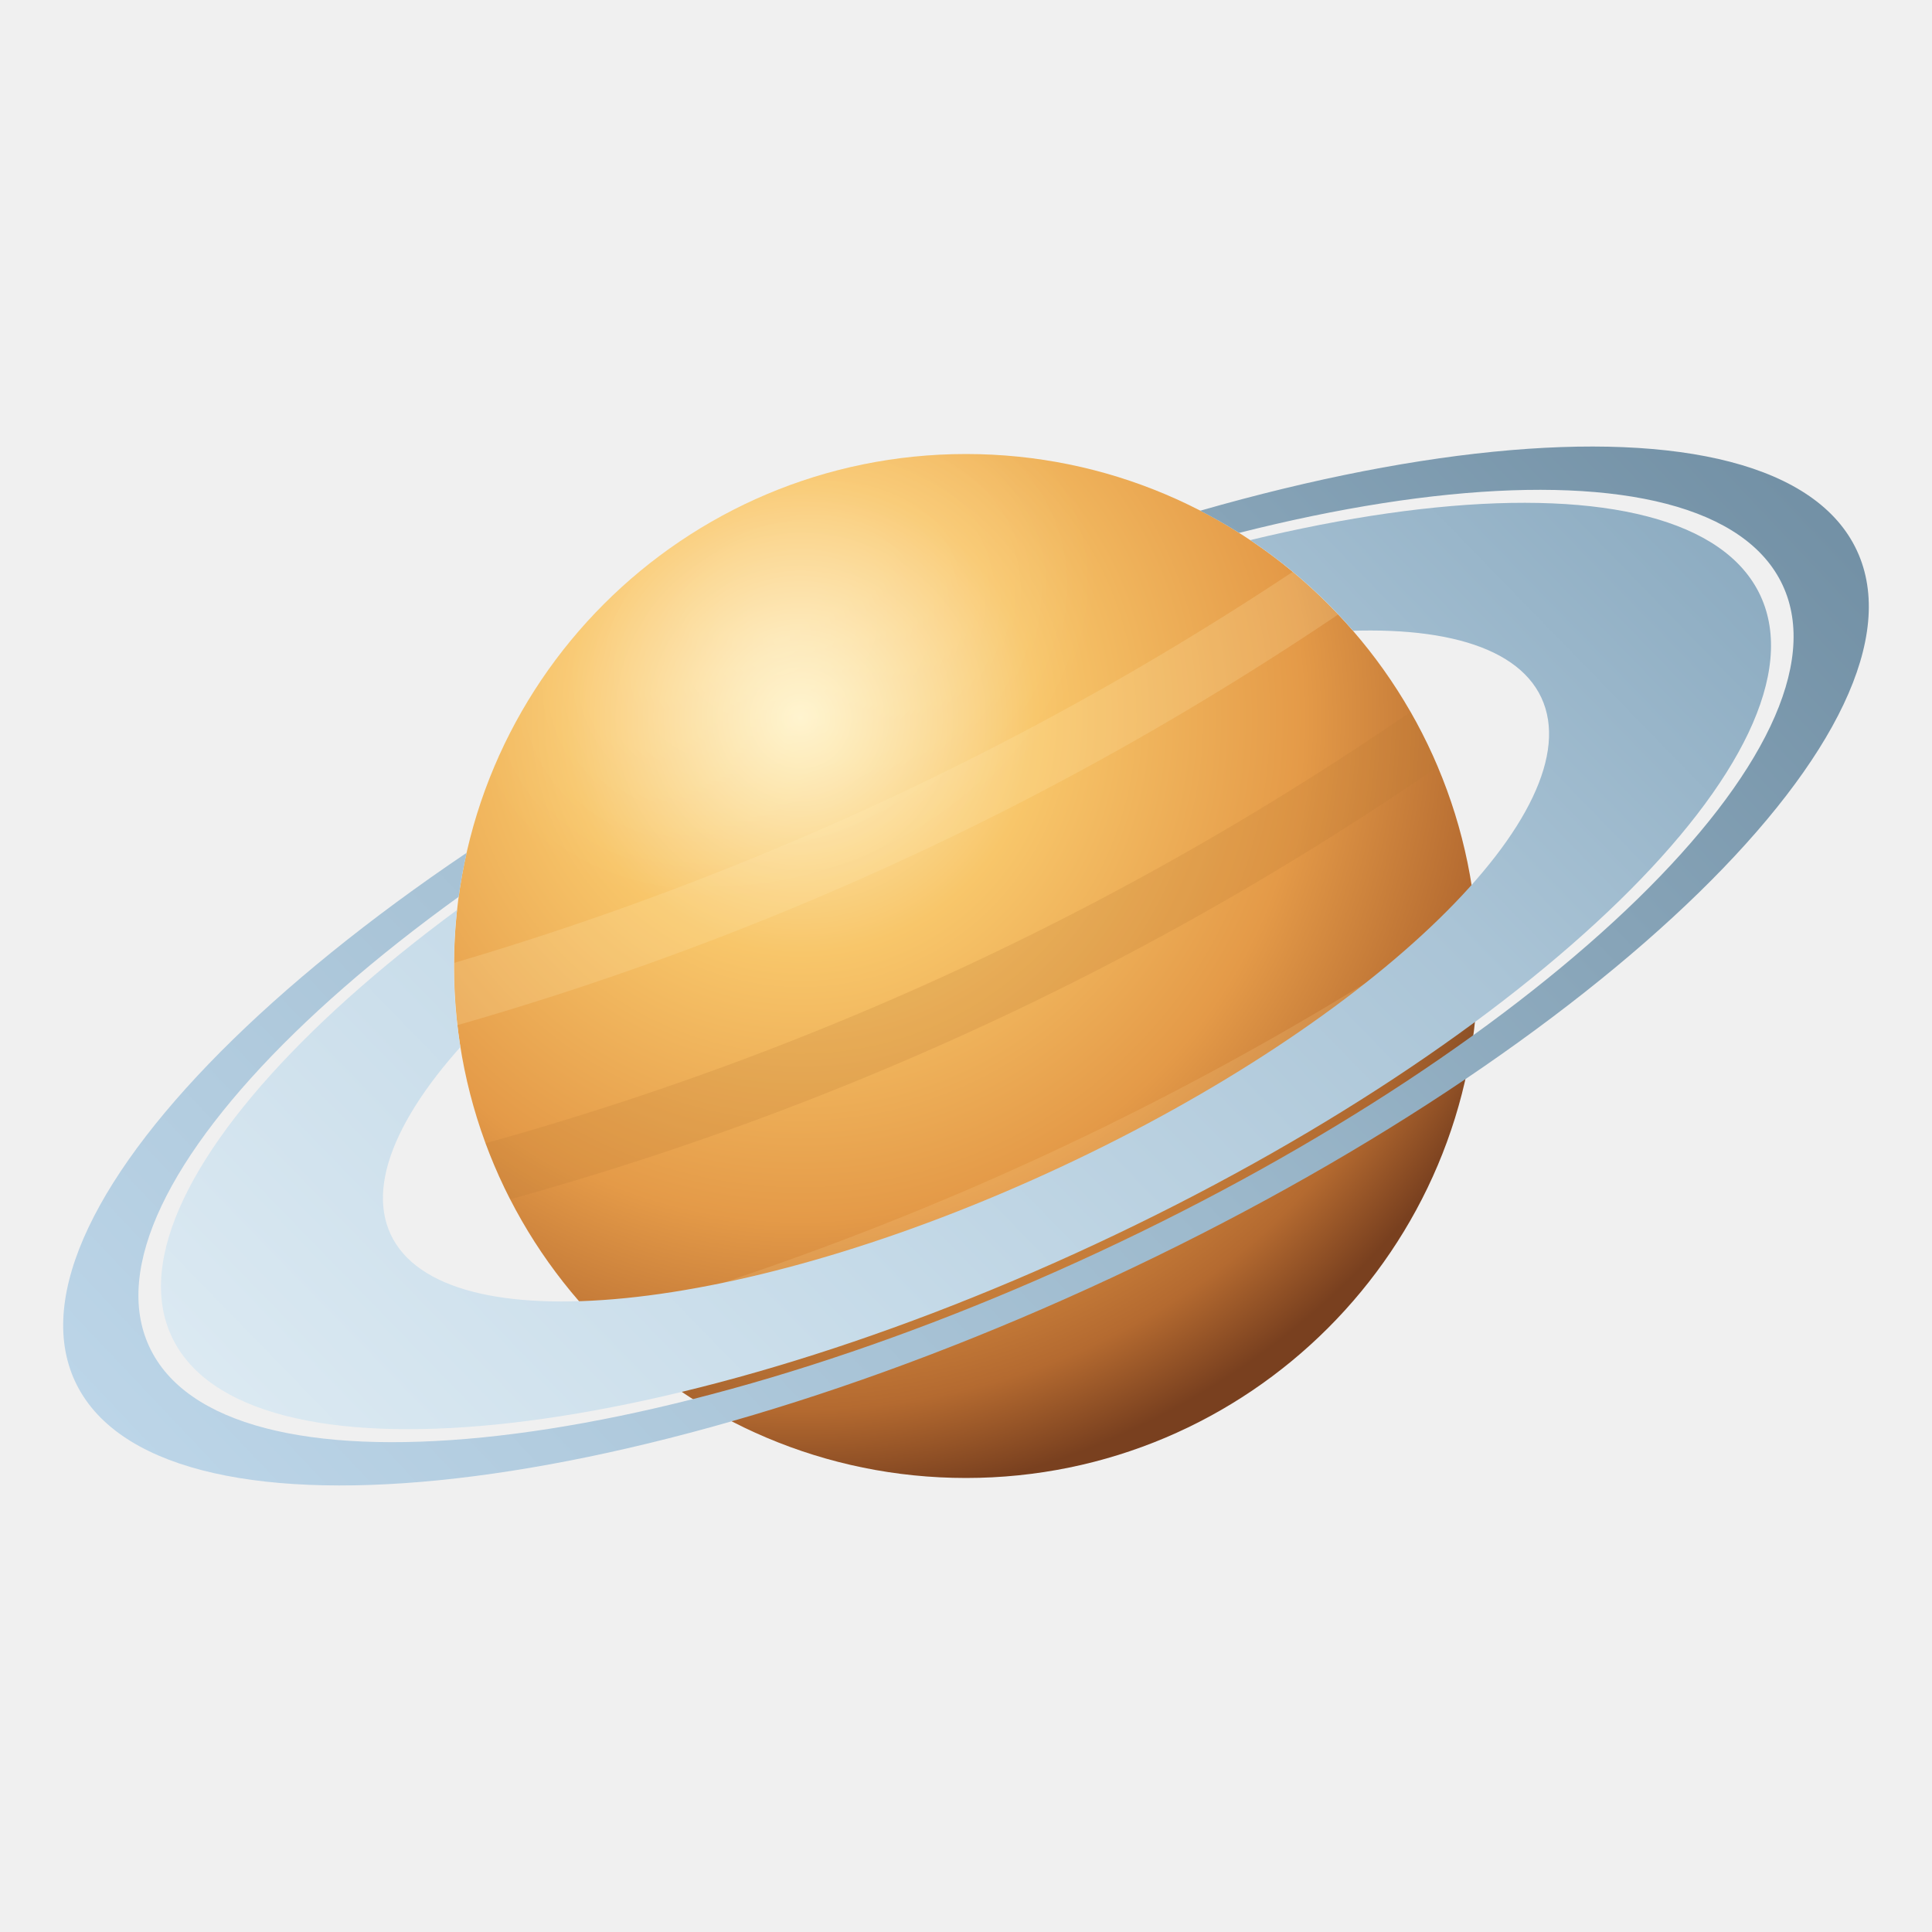
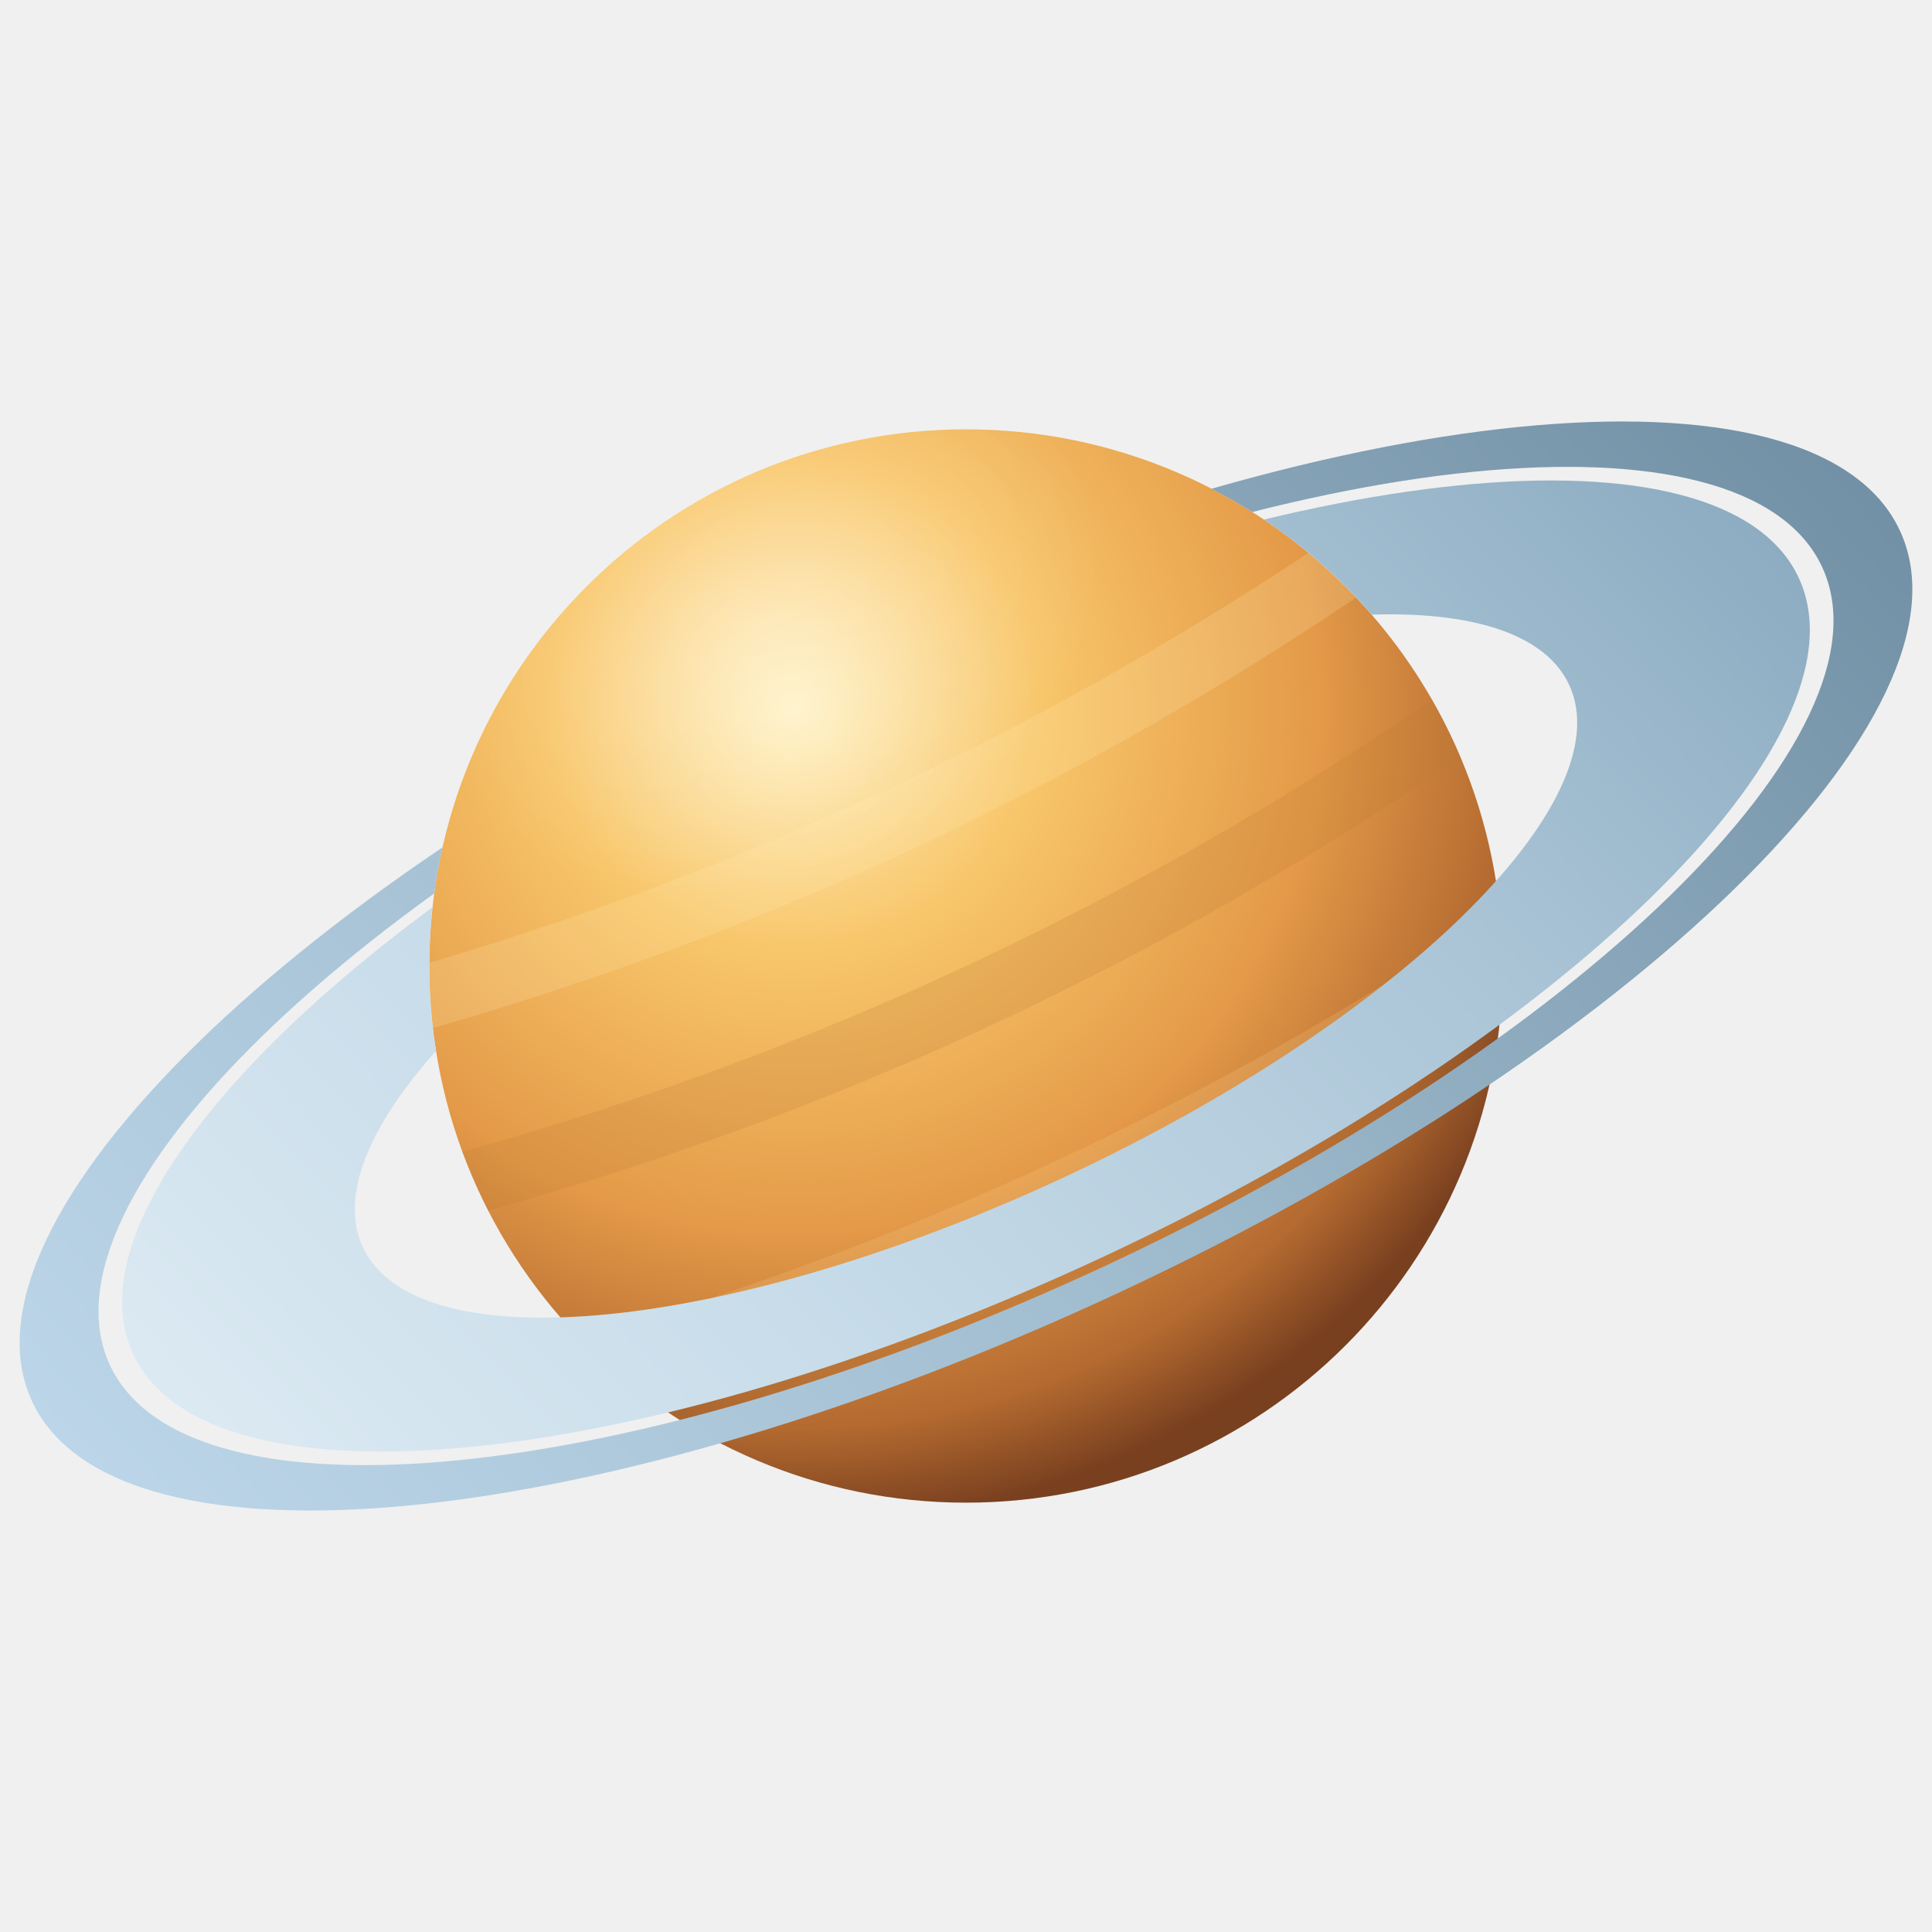
- <svg xmlns="http://www.w3.org/2000/svg" viewBox="2.83 2.83 94.34 94.34" fill="none">
+ <svg xmlns="http://www.w3.org/2000/svg" viewBox="5 5 90 90" fill="none">
  <defs>
    <radialGradient id="gs_sphere" cx="34%" cy="26%" r="76%">
      <stop offset="0%" stop-color="#FFF2C6" />
      <stop offset="30%" stop-color="#F8C66A" />
      <stop offset="64%" stop-color="#E49A48" />
      <stop offset="88%" stop-color="#B46A30" />
      <stop offset="100%" stop-color="#79401F" />
    </radialGradient>
    <radialGradient id="gs_specular">
      <stop offset="0%" stop-color="#FFFFFF" stop-opacity="0.24" />
      <stop offset="100%" stop-color="#FFFFFF" stop-opacity="0" />
    </radialGradient>
    <linearGradient id="gs_outer_ring" gradientUnits="userSpaceOnUse" x1="5" y1="65" x2="95" y2="35">
      <stop offset="0%" stop-color="#BDD6E9" />
      <stop offset="50%" stop-color="#9DB9CC" />
      <stop offset="100%" stop-color="#718FA4" />
    </linearGradient>
    <linearGradient id="gs_inner_ring" gradientUnits="userSpaceOnUse" x1="7" y1="65" x2="93" y2="35">
      <stop offset="0%" stop-color="#DFECF4" />
      <stop offset="35%" stop-color="#C5DAE8" />
      <stop offset="70%" stop-color="#AAC4D6" />
      <stop offset="100%" stop-color="#87A7BD" />
    </linearGradient>
    <linearGradient id="gs_ring_shadow" gradientUnits="userSpaceOnUse" x1="50" y1="58" x2="50" y2="66">
      <stop offset="0%" stop-color="#593B23" stop-opacity="0" />
      <stop offset="45%" stop-color="#593B23" stop-opacity="0.2" />
      <stop offset="100%" stop-color="#593B23" stop-opacity="0" />
    </linearGradient>
    <clipPath id="gs_sphere_clip">
      <circle cx="50" cy="50" r="25" />
    </clipPath>
    <clipPath id="gs_ring_front_half">
      <rect x="0" y="50" width="100" height="50" />
    </clipPath>
    <mask id="gs_ring_visibility" maskUnits="userSpaceOnUse" x="0" y="0" width="100" height="100" style="mask-type:luminance">
      <rect width="100" height="100" fill="#FFFFFF" />
      <path d="M 25 50 A 25 25 0 0 1 75 50 Z" fill="#000000" />
    </mask>
  </defs>
  <circle cx="50" cy="50" r="25" fill="url(#gs_sphere)" />
  <g clip-path="url(#gs_sphere_clip)">
    <g transform="rotate(-25 50 50)">
      <path d="M 20 38 Q 50 44 80 38 L 80 41 Q 50 47 20 41 Z" fill="#FFEDB8" fill-opacity="0.2" />
      <path d="M 20 47 Q 50 53 80 47 L 80 50 Q 50 56 20 50 Z" fill="#B97936" fill-opacity="0.2" />
      <path d="M 20 57 Q 50 63 80 57 L 80 59 Q 50 65 20 59 Z" fill="#FFE0A1" fill-opacity="0.16" />
      <g clip-path="url(#gs_ring_front_half)">
        <ellipse cx="50" cy="52" rx="36.5" ry="12.8" stroke="url(#gs_ring_shadow)" stroke-width="3" />
      </g>
    </g>
    <ellipse cx="41" cy="34" rx="16" ry="12" transform="rotate(-25 41 34)" fill="url(#gs_specular)" />
  </g>
  <g transform="rotate(-25 50 50)" mask="url(#gs_ring_visibility)">
    <path fill-rule="evenodd" d="M 2 50 A 48 16.8 0 1 0 98 50 A 48 16.8 0 1 0 2 50 Z M 6 50 A 44 15.4 0 1 0 94 50 A 44 15.4 0 1 0 6 50 Z" fill="url(#gs_outer_ring)" />
    <path fill-rule="evenodd" d="M 7.2 50 A 42.8 14.98 0 1 0 92.8 50 A 42.8 14.98 0 1 0 7.2 50 Z M 19 50 A 31 10.85 0 1 0 81 50 A 31 10.85 0 1 0 19 50 Z" fill="url(#gs_inner_ring)" />
  </g>
</svg>
